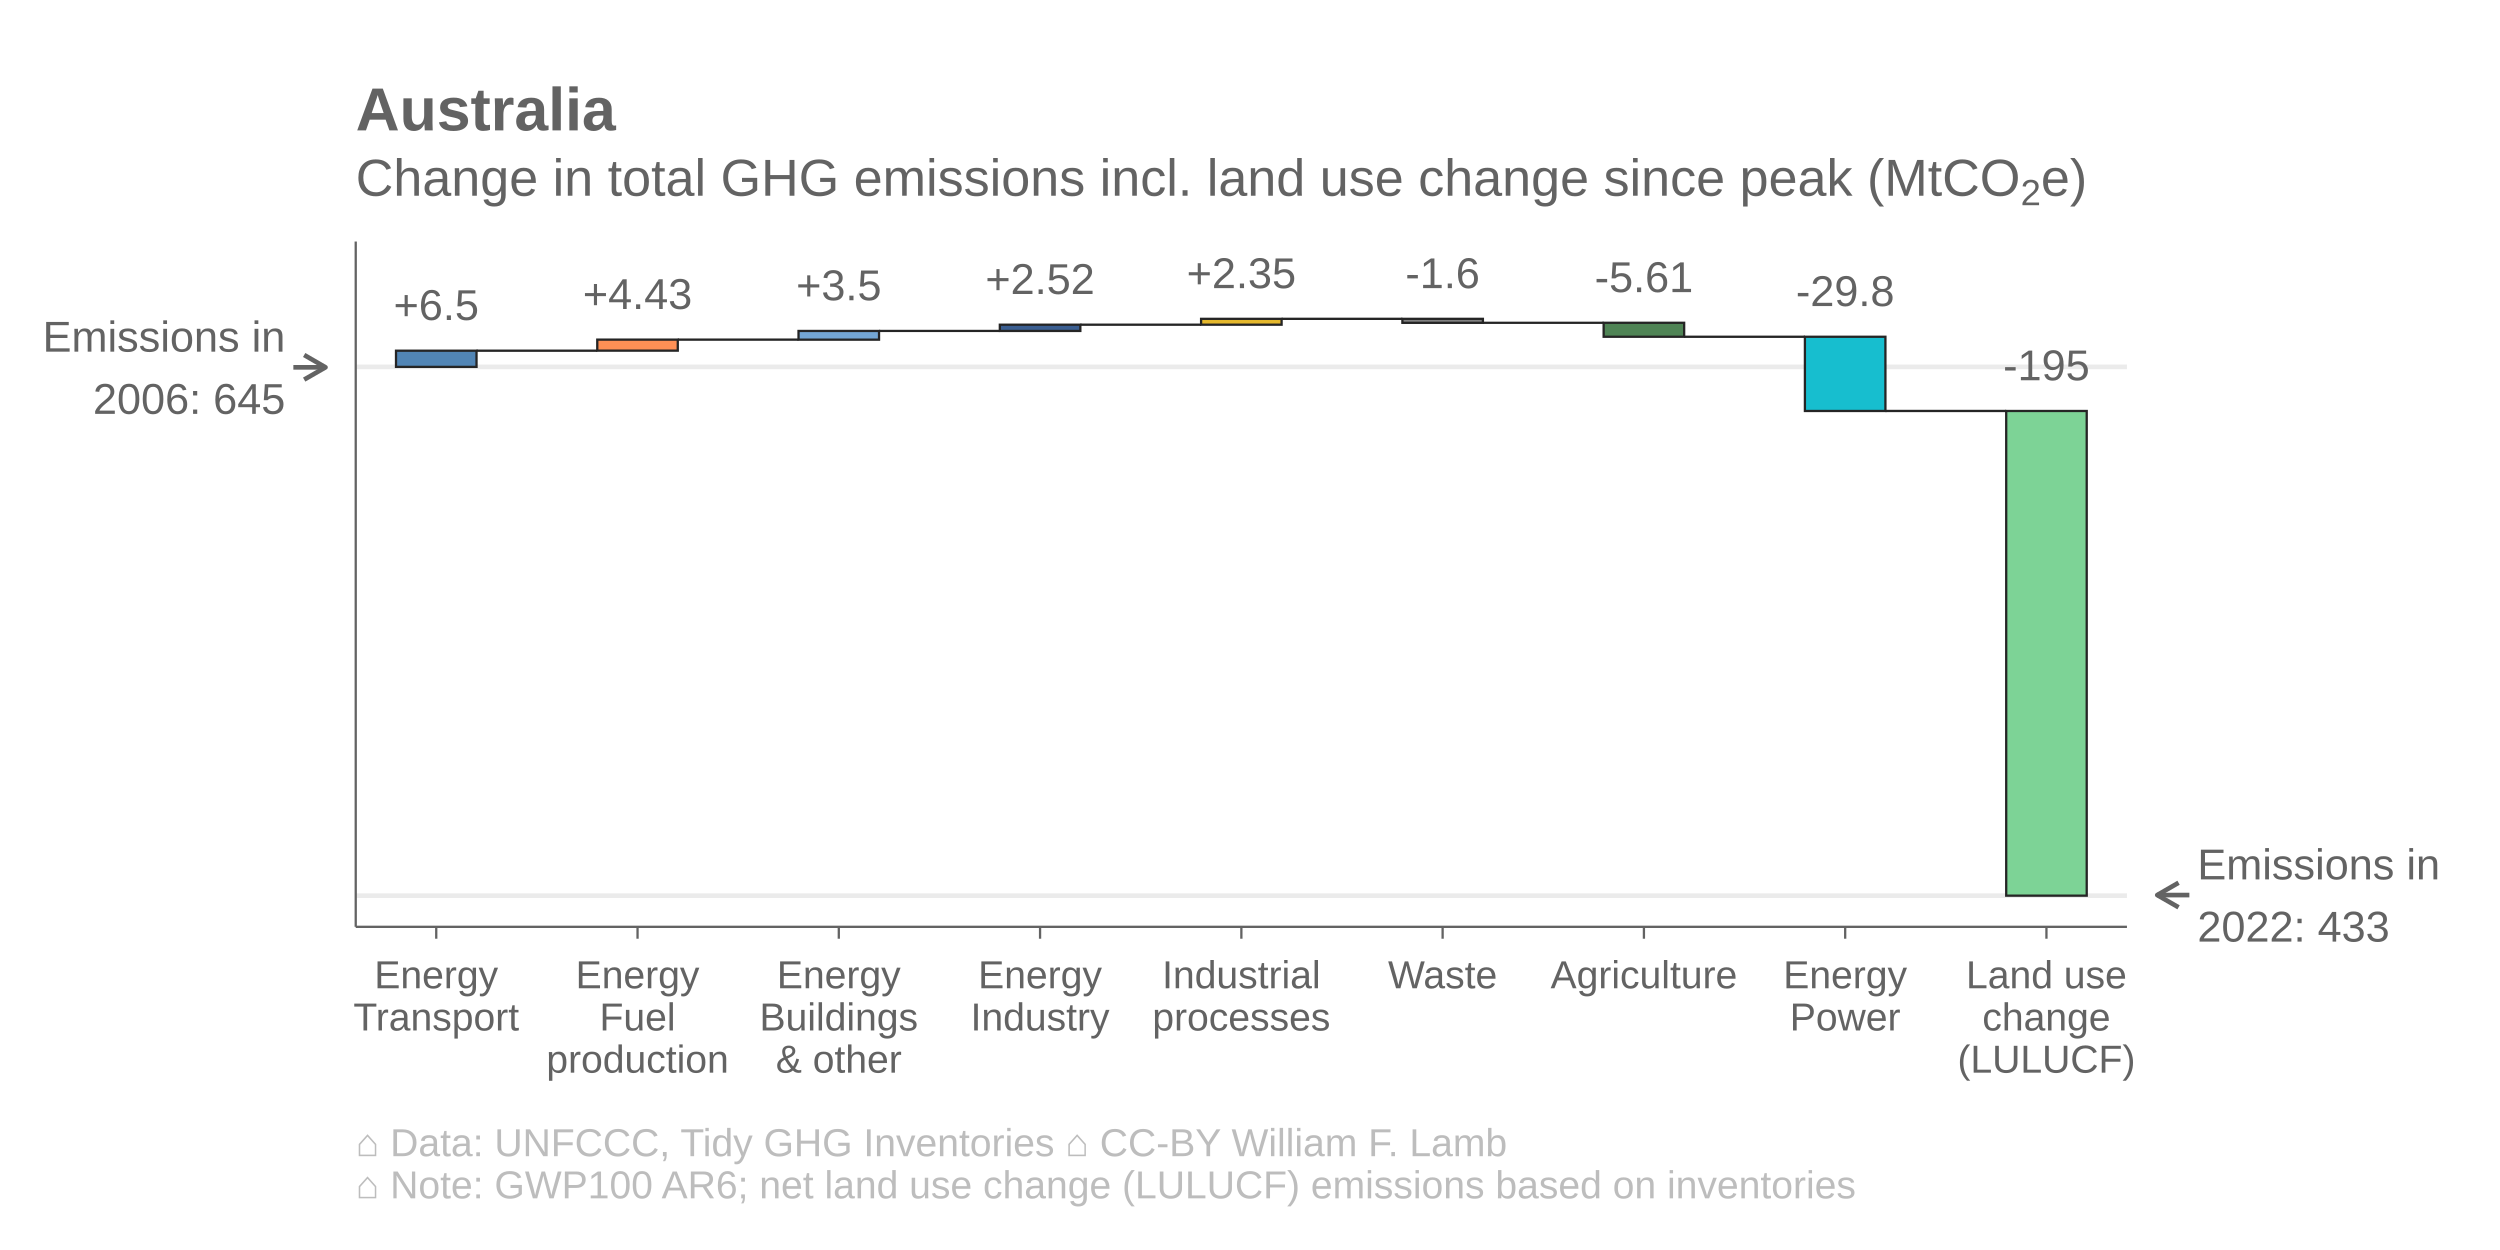
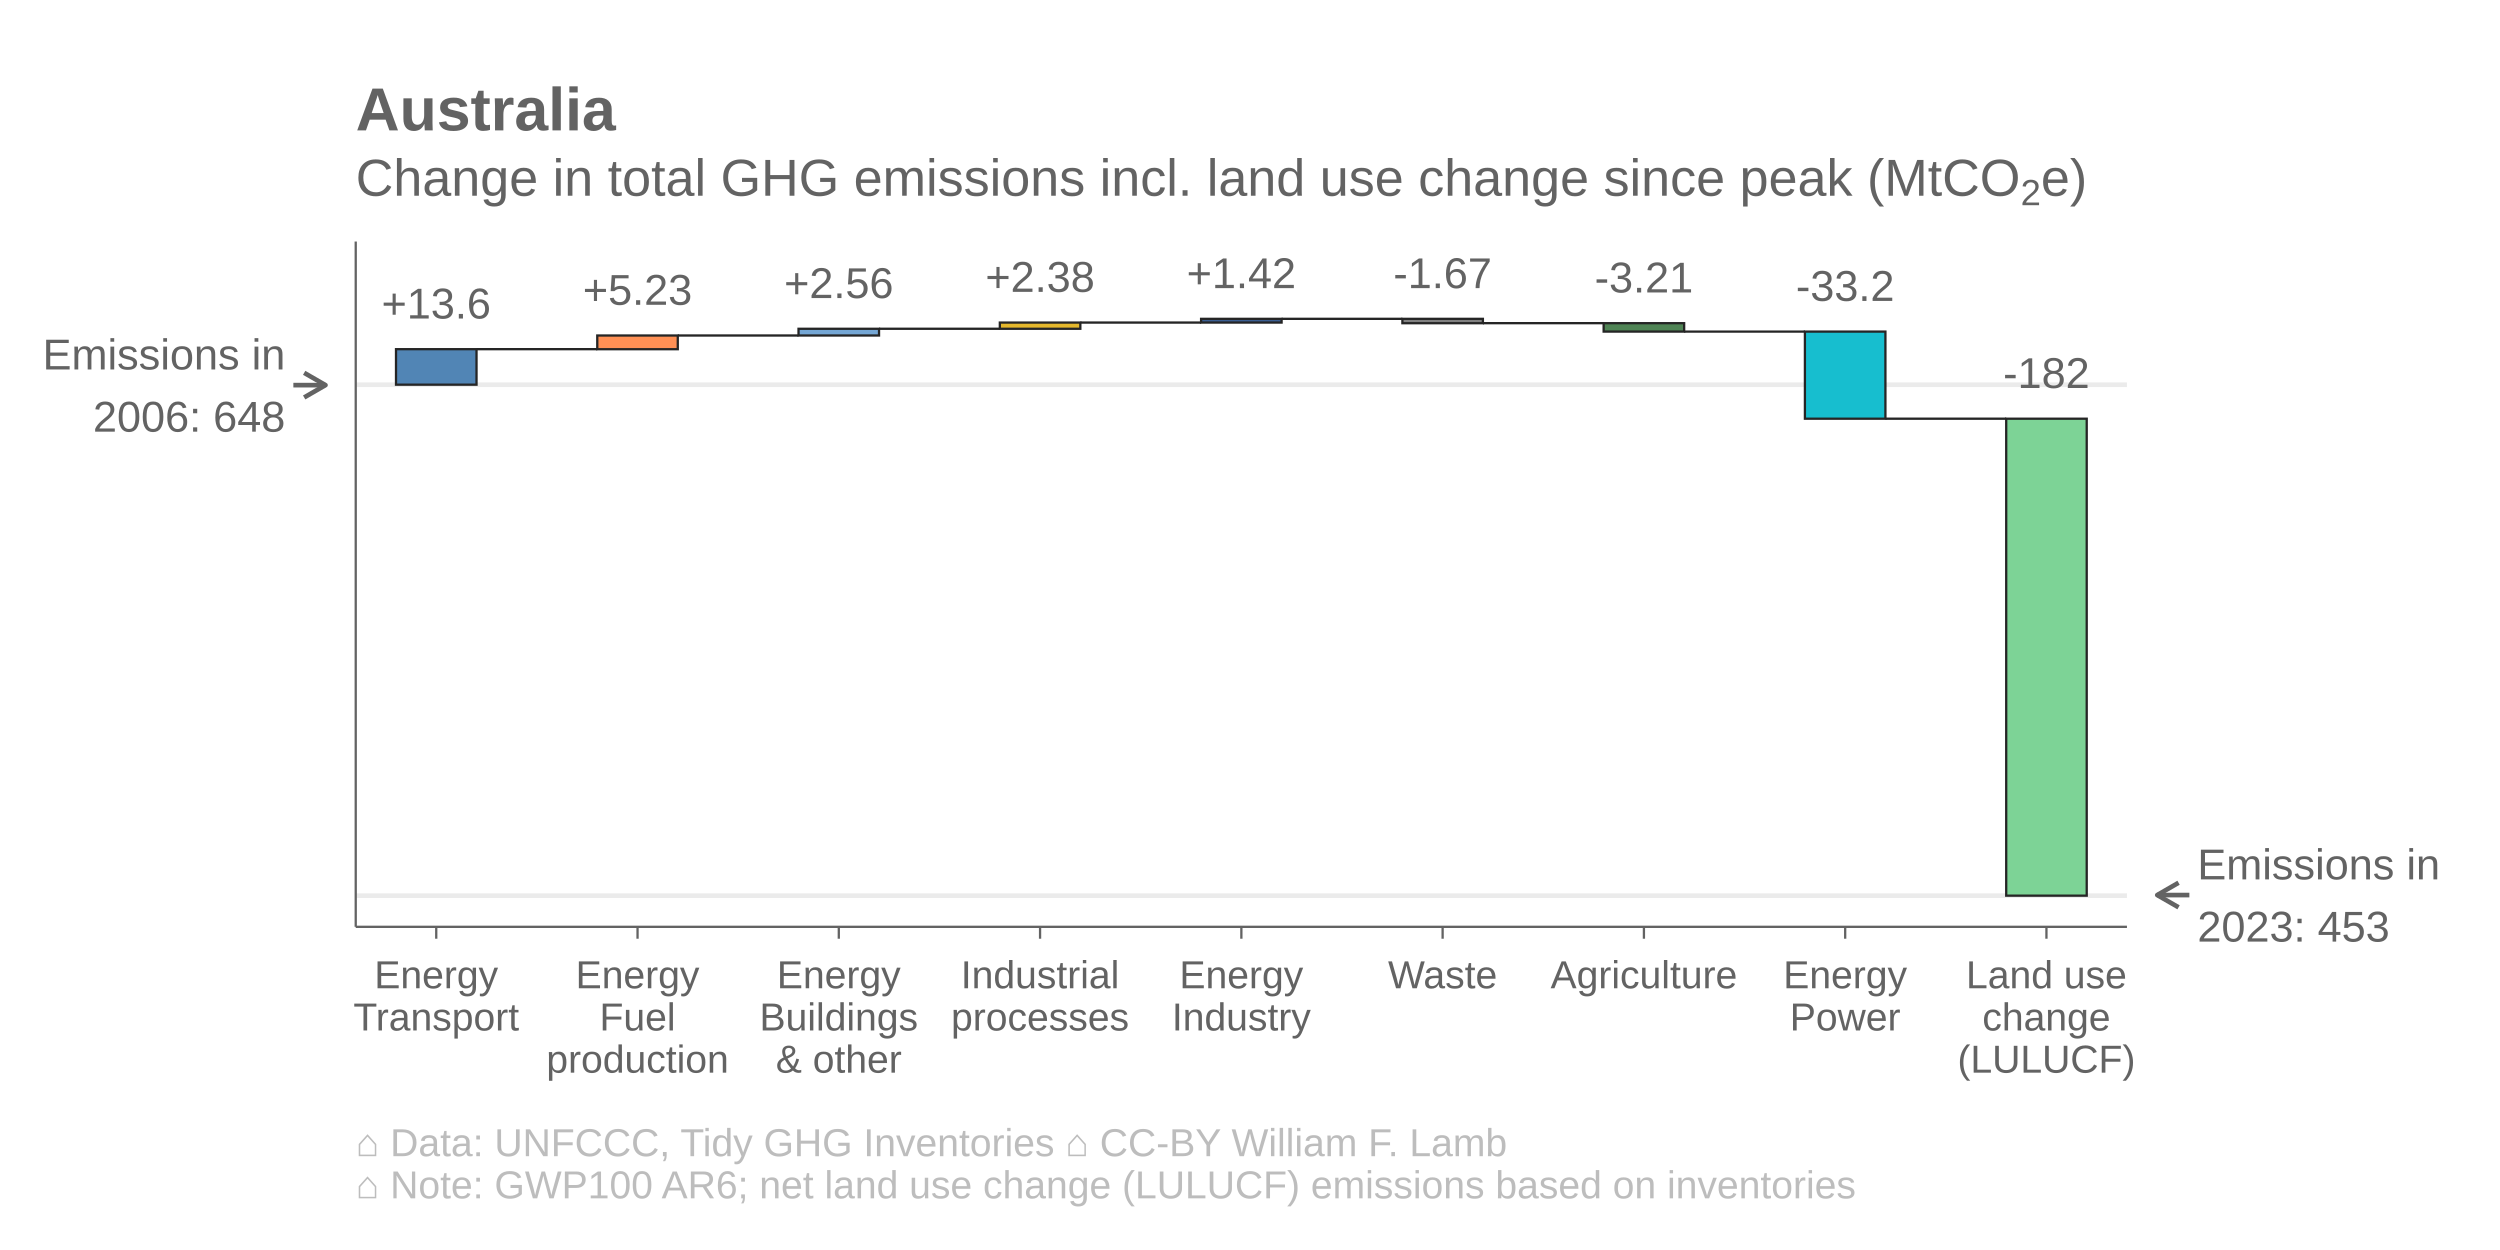
<svg xmlns="http://www.w3.org/2000/svg" class="svglite" width="576.00pt" height="288.00pt" viewBox="0 0 576.00 288.00">
  <defs>
    <style type="text/css">
    .svglite line, .svglite polyline, .svglite polygon, .svglite path, .svglite rect, .svglite circle {
      fill: none;
      stroke: #000000;
      stroke-linecap: round;
      stroke-linejoin: round;
      stroke-miterlimit: 10.00;
    }
    .svglite text {
      white-space: pre;
    }
  </style>
  </defs>
  <rect width="100%" height="100%" style="stroke: none; fill: #FFFFFF;" />
  <defs>
    <clipPath id="cpMC4wMHw1NzYuMDB8MC4wMHwyODguMDA=">
      <rect x="0.00" y="0.00" width="576.00" height="288.00" />
    </clipPath>
  </defs>
  <g clip-path="url(#cpMC4wMHw1NzYuMDB8MC4wMHwyODguMDA=)">
    <rect x="0" y="0.00" width="576.00" height="288.00" style="stroke-width: 1.07; stroke: #FFFFFF; fill: #FFFFFF;" />
  </g>
  <defs>
    <clipPath id="cpLTEuMjV8NS40OHw1LjQ4fDI4Mi41Mg==">
      <rect x="-1.25" y="5.48" width="6.73" height="277.04" />
    </clipPath>
  </defs>
  <g clip-path="url(#cpLTEuMjV8NS40OHw1LjQ4fDI4Mi41Mg==)">
    <rect x="-1.25" y="5.48" width="6.73" height="277.04" style="stroke-width: 1.07; stroke: #FFFFFF; fill: #FFFFFF;" />
  </g>
  <g clip-path="url(#cpMC4wMHw1NzYuMDB8MC4wMHwyODguMDA=)">
</g>
  <defs>
    <clipPath id="cpNzMuNzR8ODAuNDd8NS40OHwyODIuNTI=">
      <rect x="73.74" y="5.48" width="6.73" height="277.04" />
    </clipPath>
  </defs>
  <g clip-path="url(#cpNzMuNzR8ODAuNDd8NS40OHwyODIuNTI=)">
    <rect x="73.74" y="5.48" width="6.73" height="277.04" style="stroke-width: 1.07; stroke: #FFFFFF; fill: #FFFFFF;" />
  </g>
  <g clip-path="url(#cpMC4wMHw1NzYuMDB8MC4wMHwyODguMDA=)">
</g>
  <defs>
    <clipPath id="cpNDg4LjgxfDQ5NS41M3w1LjQ4fDI4Mi41Mg==">
      <rect x="488.81" y="5.48" width="6.73" height="277.04" />
    </clipPath>
  </defs>
  <g clip-path="url(#cpNDg4LjgxfDQ5NS41M3w1LjQ4fDI4Mi41Mg==)">
    <rect x="488.81" y="5.48" width="6.73" height="277.04" style="stroke-width: 1.07; stroke: #FFFFFF; fill: #FFFFFF;" />
  </g>
  <g clip-path="url(#cpMC4wMHw1NzYuMDB8MC4wMHwyODguMDA=)">
</g>
  <defs>
    <clipPath id="cpMTAuOTZ8NTY1LjA0fDU1LjY1fDIxMy41NA==">
      <rect x="10.96" y="55.65" width="554.08" height="157.89" />
    </clipPath>
  </defs>
  <g clip-path="url(#cpMTAuOTZ8NTY1LjA0fDU1LjY1fDIxMy41NA==)">
</g>
  <g clip-path="url(#cpMC4wMHw1NzYuMDB8MC4wMHwyODguMDA=)">
</g>
  <defs>
    <clipPath id="cpLTYuNzN8MTAuOTZ8NTUuNjV8MjEzLjU0">
      <rect x="-6.73" y="55.65" width="17.68" height="157.89" />
    </clipPath>
  </defs>
  <g clip-path="url(#cpLTYuNzN8MTAuOTZ8NTUuNjV8MjEzLjU0)">
</g>
  <g clip-path="url(#cpMC4wMHw1NzYuMDB8MC4wMHwyODguMDA=)">
</g>
  <defs>
    <clipPath id="cpMC4wMHw4MC40N3w1LjQ4fDI4Mi41Mg==">
      <rect x="0.00" y="5.48" width="80.47" height="277.04" />
    </clipPath>
  </defs>
  <g clip-path="url(#cpMC4wMHw4MC40N3w1LjQ4fDI4Mi41Mg==)">
    <rect x="-1.25" y="5.48" width="81.71" height="277.04" style="stroke-width: 1.07; stroke: #FFFFFF; fill: #FFFFFF;" />
  </g>
  <g clip-path="url(#cpMC4wMHw1NzYuMDB8MC4wMHwyODguMDA=)">
</g>
  <defs>
    <clipPath id="cpNzMuNzR8NDk1LjUzfDUuNDh8MjgyLjUy">
      <rect x="73.74" y="5.48" width="421.79" height="277.04" />
    </clipPath>
  </defs>
  <g clip-path="url(#cpNzMuNzR8NDk1LjUzfDUuNDh8MjgyLjUy)">
    <rect x="73.74" y="5.48" width="421.79" height="277.04" style="stroke-width: 1.07; stroke: #FFFFFF; fill: #FFFFFF;" />
  </g>
  <g clip-path="url(#cpMC4wMHw1NzYuMDB8MC4wMHwyODguMDA=)">
</g>
  <defs>
    <clipPath id="cpNDg4LjgxfDU3MC41Mnw1LjQ4fDI4Mi41Mg==">
      <rect x="488.81" y="5.48" width="81.71" height="277.04" />
    </clipPath>
  </defs>
  <g clip-path="url(#cpNDg4LjgxfDU3MC41Mnw1LjQ4fDI4Mi41Mg==)">
    <rect x="488.81" y="5.48" width="81.71" height="277.04" style="stroke-width: 1.07; stroke: #FFFFFF; fill: #FFFFFF;" />
  </g>
  <g clip-path="url(#cpMC4wMHw1NzYuMDB8MC4wMHwyODguMDA=)">
-     <text x="65.73" y="81.02" text-anchor="end" style="font-size: 9.96px;fill: #636363; font-family: &quot;Arial&quot;;" textLength="55.86px" lengthAdjust="spacingAndGlyphs">Emissions in</text>
-     <text x="65.73" y="95.36" text-anchor="end" style="font-size: 9.96px;fill: #636363; font-family: &quot;Arial&quot;;" textLength="44.29px" lengthAdjust="spacingAndGlyphs">2006: 645</text>
-     <line x1="67.59" y1="84.63" x2="74.99" y2="84.63" style="stroke-width: 1.07; stroke: #636363; stroke-linecap: butt;" />
-     <polyline points="70.08,87.46 74.99,84.63 70.08,81.79 " style="stroke-width: 1.07; stroke: #636363; stroke-linecap: butt;" />
+     <text x="65.73" y="85.12" text-anchor="end" style="font-size: 9.96px;fill: #636363; font-family: &quot;Arial&quot;;" textLength="55.86px" lengthAdjust="spacingAndGlyphs">Emissions in</text>
+     <text x="65.73" y="99.46" text-anchor="end" style="font-size: 9.96px;fill: #636363; font-family: &quot;Arial&quot;;" textLength="44.29px" lengthAdjust="spacingAndGlyphs">2006: 648</text>
+     <line x1="67.59" y1="88.73" x2="74.99" y2="88.73" style="stroke-width: 1.07; stroke: #636363; stroke-linecap: butt;" />
+     <polyline points="70.08,91.57 74.99,88.73 70.08,85.90 " style="stroke-width: 1.07; stroke: #636363; stroke-linecap: butt;" />
  </g>
  <defs>
    <clipPath id="cpNjguMjZ8ODUuOTV8NTUuNjV8MjEzLjU0">
      <rect x="68.26" y="55.65" width="17.68" height="157.89" />
    </clipPath>
  </defs>
  <g clip-path="url(#cpNjguMjZ8ODUuOTV8NTUuNjV8MjEzLjU0)">
</g>
  <g clip-path="url(#cpMC4wMHw1NzYuMDB8MC4wMHwyODguMDA=)">
-     <polyline points="81.96,84.53 490.05,84.53 " style="stroke-width: 1.07; stroke: #EBEBEB; stroke-linecap: butt;" />
+     <polyline points="81.96,88.64 490.05,88.64 " style="stroke-width: 1.07; stroke: #EBEBEB; stroke-linecap: butt;" />
    <polyline points="81.96,206.36 490.05,206.36 " style="stroke-width: 1.07; stroke: #EBEBEB; stroke-linecap: butt;" />
-     <rect x="91.24" y="80.80" width="18.55" height="3.73" style="stroke-width: 0.53; stroke: #252525; stroke-linecap: butt; stroke-linejoin: miter; fill: #5185B5;" />
-     <rect x="137.61" y="78.25" width="18.55" height="2.54" style="stroke-width: 0.53; stroke: #252525; stroke-linecap: butt; stroke-linejoin: miter; fill: #FF9055;" />
-     <rect x="183.98" y="76.25" width="18.55" height="2.01" style="stroke-width: 0.53; stroke: #252525; stroke-linecap: butt; stroke-linejoin: miter; fill: #74A6D4;" />
-     <rect x="230.36" y="74.81" width="18.55" height="1.44" style="stroke-width: 0.53; stroke: #252525; stroke-linecap: butt; stroke-linejoin: miter; fill: #3A5E91;" />
-     <rect x="276.73" y="73.46" width="18.55" height="1.35" style="stroke-width: 0.53; stroke: #252525; stroke-linecap: butt; stroke-linejoin: miter; fill: #E5B82C;" />
-     <rect x="323.11" y="73.46" width="18.55" height="0.92" style="stroke-width: 0.53; stroke: #252525; stroke-linecap: butt; stroke-linejoin: miter; fill: #818181;" />
-     <rect x="369.48" y="74.37" width="18.55" height="3.22" style="stroke-width: 0.53; stroke: #252525; stroke-linecap: butt; stroke-linejoin: miter; fill: #4F8455;" />
-     <rect x="415.85" y="77.59" width="18.55" height="17.10" style="stroke-width: 0.53; stroke: #252525; stroke-linecap: butt; stroke-linejoin: miter; fill: #17BECF;" />
-     <rect x="462.23" y="94.69" width="18.55" height="111.67" style="stroke-width: 0.53; stroke: #252525; stroke-linecap: butt; stroke-linejoin: miter; fill: #7DD396;" />
-     <line x1="109.79" y1="80.80" x2="137.61" y2="80.80" style="stroke-width: 0.53; stroke: #252525; stroke-linecap: butt;" />
-     <line x1="156.16" y1="78.25" x2="183.98" y2="78.25" style="stroke-width: 0.53; stroke: #252525; stroke-linecap: butt;" />
-     <line x1="202.53" y1="76.25" x2="230.36" y2="76.25" style="stroke-width: 0.53; stroke: #252525; stroke-linecap: butt;" />
-     <line x1="248.91" y1="74.81" x2="276.73" y2="74.81" style="stroke-width: 0.53; stroke: #252525; stroke-linecap: butt;" />
+     <rect x="91.24" y="80.45" width="18.55" height="8.18" style="stroke-width: 0.53; stroke: #252525; stroke-linecap: butt; stroke-linejoin: miter; fill: #5185B5;" />
+     <rect x="137.61" y="77.30" width="18.55" height="3.16" style="stroke-width: 0.53; stroke: #252525; stroke-linecap: butt; stroke-linejoin: miter; fill: #FF9055;" />
+     <rect x="183.98" y="75.75" width="18.55" height="1.55" style="stroke-width: 0.53; stroke: #252525; stroke-linecap: butt; stroke-linejoin: miter; fill: #74A6D4;" />
+     <rect x="230.36" y="74.32" width="18.55" height="1.43" style="stroke-width: 0.53; stroke: #252525; stroke-linecap: butt; stroke-linejoin: miter; fill: #E5B82C;" />
+     <rect x="276.73" y="73.46" width="18.55" height="0.86" style="stroke-width: 0.53; stroke: #252525; stroke-linecap: butt; stroke-linejoin: miter; fill: #3A5E91;" />
+     <rect x="323.11" y="73.46" width="18.55" height="1.01" style="stroke-width: 0.53; stroke: #252525; stroke-linecap: butt; stroke-linejoin: miter; fill: #818181;" />
+     <rect x="369.48" y="74.46" width="18.55" height="1.94" style="stroke-width: 0.53; stroke: #252525; stroke-linecap: butt; stroke-linejoin: miter; fill: #4F8455;" />
+     <rect x="415.85" y="76.40" width="18.55" height="20.07" style="stroke-width: 0.53; stroke: #252525; stroke-linecap: butt; stroke-linejoin: miter; fill: #17BECF;" />
+     <rect x="462.23" y="96.47" width="18.55" height="109.89" style="stroke-width: 0.53; stroke: #252525; stroke-linecap: butt; stroke-linejoin: miter; fill: #7DD396;" />
+     <line x1="109.79" y1="80.45" x2="137.61" y2="80.45" style="stroke-width: 0.53; stroke: #252525; stroke-linecap: butt;" />
+     <line x1="156.16" y1="77.30" x2="183.98" y2="77.30" style="stroke-width: 0.53; stroke: #252525; stroke-linecap: butt;" />
+     <line x1="202.53" y1="75.75" x2="230.36" y2="75.75" style="stroke-width: 0.53; stroke: #252525; stroke-linecap: butt;" />
+     <line x1="248.91" y1="74.32" x2="276.73" y2="74.32" style="stroke-width: 0.53; stroke: #252525; stroke-linecap: butt;" />
    <line x1="295.28" y1="73.46" x2="323.11" y2="73.46" style="stroke-width: 0.53; stroke: #252525; stroke-linecap: butt;" />
-     <line x1="341.66" y1="74.37" x2="369.48" y2="74.37" style="stroke-width: 0.53; stroke: #252525; stroke-linecap: butt;" />
-     <line x1="388.03" y1="77.59" x2="415.85" y2="77.59" style="stroke-width: 0.53; stroke: #252525; stroke-linecap: butt;" />
-     <line x1="434.40" y1="94.69" x2="462.23" y2="94.69" style="stroke-width: 0.53; stroke: #252525; stroke-linecap: butt;" />
-     <text x="100.51" y="73.73" text-anchor="middle" style="font-size: 9.96px;fill: #636363; font-family: &quot;Arial&quot;;" textLength="19.65px" lengthAdjust="spacingAndGlyphs">+6.5</text>
-     <text x="146.89" y="71.19" text-anchor="middle" style="font-size: 9.96px;fill: #636363; font-family: &quot;Arial&quot;;" textLength="25.19px" lengthAdjust="spacingAndGlyphs">+4.43</text>
-     <text x="193.26" y="69.18" text-anchor="middle" style="font-size: 9.96px;fill: #636363; font-family: &quot;Arial&quot;;" textLength="19.65px" lengthAdjust="spacingAndGlyphs">+3.5</text>
-     <text x="239.63" y="67.74" text-anchor="middle" style="font-size: 9.96px;fill: #636363; font-family: &quot;Arial&quot;;" textLength="25.19px" lengthAdjust="spacingAndGlyphs">+2.52</text>
-     <text x="286.01" y="66.39" text-anchor="middle" style="font-size: 9.96px;fill: #636363; font-family: &quot;Arial&quot;;" textLength="25.19px" lengthAdjust="spacingAndGlyphs">+2.35</text>
-     <text x="332.38" y="66.39" text-anchor="middle" style="font-size: 9.96px;fill: #636363; font-family: &quot;Arial&quot;;" textLength="17.15px" lengthAdjust="spacingAndGlyphs">-1.6</text>
-     <text x="378.76" y="67.30" text-anchor="middle" style="font-size: 9.96px;fill: #636363; font-family: &quot;Arial&quot;;" textLength="22.69px" lengthAdjust="spacingAndGlyphs">-5.61</text>
-     <text x="425.13" y="70.52" text-anchor="middle" style="font-size: 9.96px;fill: #636363; font-family: &quot;Arial&quot;;" textLength="22.69px" lengthAdjust="spacingAndGlyphs">-29.8</text>
-     <text x="471.50" y="87.62" text-anchor="middle" style="font-size: 9.96px;fill: #636363; font-family: &quot;Arial&quot;;" textLength="19.92px" lengthAdjust="spacingAndGlyphs">-195</text>
+     <line x1="341.66" y1="74.46" x2="369.48" y2="74.46" style="stroke-width: 0.53; stroke: #252525; stroke-linecap: butt;" />
+     <line x1="388.03" y1="76.40" x2="415.85" y2="76.40" style="stroke-width: 0.53; stroke: #252525; stroke-linecap: butt;" />
+     <line x1="434.40" y1="96.47" x2="462.23" y2="96.47" style="stroke-width: 0.53; stroke: #252525; stroke-linecap: butt;" />
+     <text x="100.51" y="73.39" text-anchor="middle" style="font-size: 9.96px;fill: #636363; font-family: &quot;Arial&quot;;" textLength="25.19px" lengthAdjust="spacingAndGlyphs">+13.6</text>
+     <text x="146.89" y="70.23" text-anchor="middle" style="font-size: 9.96px;fill: #636363; font-family: &quot;Arial&quot;;" textLength="25.19px" lengthAdjust="spacingAndGlyphs">+5.23</text>
+     <text x="193.26" y="68.68" text-anchor="middle" style="font-size: 9.96px;fill: #636363; font-family: &quot;Arial&quot;;" textLength="25.19px" lengthAdjust="spacingAndGlyphs">+2.56</text>
+     <text x="239.63" y="67.25" text-anchor="middle" style="font-size: 9.96px;fill: #636363; font-family: &quot;Arial&quot;;" textLength="25.19px" lengthAdjust="spacingAndGlyphs">+2.38</text>
+     <text x="286.01" y="66.39" text-anchor="middle" style="font-size: 9.96px;fill: #636363; font-family: &quot;Arial&quot;;" textLength="25.19px" lengthAdjust="spacingAndGlyphs">+1.42</text>
+     <text x="332.38" y="66.39" text-anchor="middle" style="font-size: 9.96px;fill: #636363; font-family: &quot;Arial&quot;;" textLength="22.69px" lengthAdjust="spacingAndGlyphs">-1.67</text>
+     <text x="378.76" y="67.39" text-anchor="middle" style="font-size: 9.96px;fill: #636363; font-family: &quot;Arial&quot;;" textLength="22.69px" lengthAdjust="spacingAndGlyphs">-3.21</text>
+     <text x="425.13" y="69.33" text-anchor="middle" style="font-size: 9.96px;fill: #636363; font-family: &quot;Arial&quot;;" textLength="22.69px" lengthAdjust="spacingAndGlyphs">-33.2</text>
+     <text x="471.50" y="89.40" text-anchor="middle" style="font-size: 9.96px;fill: #636363; font-family: &quot;Arial&quot;;" textLength="19.92px" lengthAdjust="spacingAndGlyphs">-182</text>
    <polyline points="81.96,213.54 81.96,55.65 " style="stroke-width: 0.53; stroke: #636363; stroke-linecap: butt;" />
    <polyline points="81.96,213.54 490.05,213.54 " style="stroke-width: 0.53; stroke: #636363; stroke-linecap: butt;" />
    <polyline points="100.51,216.28 100.51,213.54 " style="stroke-width: 0.53; stroke: #636363; stroke-linecap: butt;" />
    <polyline points="146.89,216.28 146.89,213.54 " style="stroke-width: 0.53; stroke: #636363; stroke-linecap: butt;" />
    <polyline points="193.26,216.28 193.26,213.54 " style="stroke-width: 0.53; stroke: #636363; stroke-linecap: butt;" />
    <polyline points="239.63,216.28 239.63,213.54 " style="stroke-width: 0.53; stroke: #636363; stroke-linecap: butt;" />
    <polyline points="286.01,216.28 286.01,213.54 " style="stroke-width: 0.53; stroke: #636363; stroke-linecap: butt;" />
    <polyline points="332.38,216.28 332.38,213.54 " style="stroke-width: 0.53; stroke: #636363; stroke-linecap: butt;" />
    <polyline points="378.76,216.28 378.76,213.54 " style="stroke-width: 0.53; stroke: #636363; stroke-linecap: butt;" />
    <polyline points="425.13,216.28 425.13,213.54 " style="stroke-width: 0.53; stroke: #636363; stroke-linecap: butt;" />
    <polyline points="471.50,216.28 471.50,213.54 " style="stroke-width: 0.53; stroke: #636363; stroke-linecap: butt;" />
    <text x="100.51" y="227.70" text-anchor="middle" style="font-size: 9.00px;fill: #636363; font-family: &quot;Arial&quot;;" textLength="28.51px" lengthAdjust="spacingAndGlyphs">Energy</text>
    <text x="100.51" y="237.42" text-anchor="middle" style="font-size: 9.00px;fill: #636363; font-family: &quot;Arial&quot;;" textLength="38.17px" lengthAdjust="spacingAndGlyphs">Transport</text>
    <text x="146.89" y="227.70" text-anchor="middle" style="font-size: 9.00px;fill: #636363; font-family: &quot;Arial&quot;;" textLength="28.51px" lengthAdjust="spacingAndGlyphs">Energy</text>
    <text x="146.89" y="237.42" text-anchor="middle" style="font-size: 9.00px;fill: #636363; font-family: &quot;Arial&quot;;" textLength="17.51px" lengthAdjust="spacingAndGlyphs">Fuel</text>
    <text x="146.89" y="247.14" text-anchor="middle" style="font-size: 9.00px;fill: #636363; font-family: &quot;Arial&quot;;" textLength="42.02px" lengthAdjust="spacingAndGlyphs">production</text>
    <text x="193.26" y="227.70" text-anchor="middle" style="font-size: 9.00px;fill: #636363; font-family: &quot;Arial&quot;;" textLength="28.51px" lengthAdjust="spacingAndGlyphs">Energy</text>
    <text x="193.26" y="237.42" text-anchor="middle" style="font-size: 9.00px;fill: #636363; font-family: &quot;Arial&quot;;" textLength="36.53px" lengthAdjust="spacingAndGlyphs">Buildings</text>
    <text x="193.26" y="247.14" text-anchor="middle" style="font-size: 9.00px;fill: #636363; font-family: &quot;Arial&quot;;" textLength="29.01px" lengthAdjust="spacingAndGlyphs">&amp; other</text>
-     <text x="239.63" y="227.70" text-anchor="middle" style="font-size: 9.00px;fill: #636363; font-family: &quot;Arial&quot;;" textLength="28.51px" lengthAdjust="spacingAndGlyphs">Energy</text>
-     <text x="239.63" y="237.42" text-anchor="middle" style="font-size: 9.00px;fill: #636363; font-family: &quot;Arial&quot;;" textLength="32.00px" lengthAdjust="spacingAndGlyphs">Industry</text>
-     <text x="286.01" y="227.70" text-anchor="middle" style="font-size: 9.00px;fill: #636363; font-family: &quot;Arial&quot;;" textLength="36.51px" lengthAdjust="spacingAndGlyphs">Industrial</text>
-     <text x="286.01" y="237.42" text-anchor="middle" style="font-size: 9.00px;fill: #636363; font-family: &quot;Arial&quot;;" textLength="41.01px" lengthAdjust="spacingAndGlyphs">processes</text>
+     <text x="239.63" y="227.70" text-anchor="middle" style="font-size: 9.00px;fill: #636363; font-family: &quot;Arial&quot;;" textLength="36.51px" lengthAdjust="spacingAndGlyphs">Industrial</text>
+     <text x="239.63" y="237.42" text-anchor="middle" style="font-size: 9.00px;fill: #636363; font-family: &quot;Arial&quot;;" textLength="41.01px" lengthAdjust="spacingAndGlyphs">processes</text>
+     <text x="286.01" y="227.70" text-anchor="middle" style="font-size: 9.00px;fill: #636363; font-family: &quot;Arial&quot;;" textLength="28.51px" lengthAdjust="spacingAndGlyphs">Energy</text>
+     <text x="286.01" y="237.42" text-anchor="middle" style="font-size: 9.00px;fill: #636363; font-family: &quot;Arial&quot;;" textLength="32.00px" lengthAdjust="spacingAndGlyphs">Industry</text>
    <text x="332.38" y="227.70" text-anchor="middle" style="font-size: 9.00px;fill: #636363; font-family: &quot;Arial&quot;;" textLength="25.17px" lengthAdjust="spacingAndGlyphs">Waste</text>
    <text x="378.76" y="227.70" text-anchor="middle" style="font-size: 9.00px;fill: #636363; font-family: &quot;Arial&quot;;" textLength="43.01px" lengthAdjust="spacingAndGlyphs">Agriculture</text>
    <text x="425.13" y="227.70" text-anchor="middle" style="font-size: 9.00px;fill: #636363; font-family: &quot;Arial&quot;;" textLength="28.51px" lengthAdjust="spacingAndGlyphs">Energy</text>
    <text x="425.13" y="237.42" text-anchor="middle" style="font-size: 9.00px;fill: #636363; font-family: &quot;Arial&quot;;" textLength="25.51px" lengthAdjust="spacingAndGlyphs">Power</text>
    <text x="471.50" y="227.70" text-anchor="middle" style="font-size: 9.00px;fill: #636363; font-family: &quot;Arial&quot;;" textLength="37.02px" lengthAdjust="spacingAndGlyphs">Land use</text>
    <text x="471.50" y="237.42" text-anchor="middle" style="font-size: 9.00px;fill: #636363; font-family: &quot;Arial&quot;;" textLength="29.52px" lengthAdjust="spacingAndGlyphs">change</text>
    <text x="471.50" y="247.14" text-anchor="middle" style="font-size: 9.00px;fill: #636363; font-family: &quot;Arial&quot;;" textLength="41.00px" lengthAdjust="spacingAndGlyphs">(LULUCF)</text>
    <text x="81.96" y="45.10" style="font-size: 12.00px;fill: #636363; font-family: &quot;Arial&quot;;" textLength="383.59px" lengthAdjust="spacingAndGlyphs">Change in total GHG emissions incl. land use change since peak (MtCO</text>
    <text x="465.55" y="47.28" style="font-size: 8.40px;fill: #636363; font-family: &quot;Arial&quot;;" textLength="4.67px" lengthAdjust="spacingAndGlyphs">2</text>
    <text x="470.22" y="45.10" style="font-size: 12.00px;fill: #636363; font-family: &quot;Arial&quot;;" textLength="10.67px" lengthAdjust="spacingAndGlyphs">e)</text>
    <text x="81.96" y="30.04" style="font-size: 14.00px; font-weight: bold;fill: #636363; font-family: &quot;Arial&quot;;" textLength="59.89px" lengthAdjust="spacingAndGlyphs">Australia</text>
    <text x="81.96" y="266.38" style="font-size: 9.00px;fill: #BDBDBD; font-family: &quot;Arial&quot;;" textLength="275.23px" lengthAdjust="spacingAndGlyphs">⌂ Data: UNFCCC, Tidy GHG Inventories   ⌂ CC-BY William F. Lamb  </text>
    <text x="81.96" y="276.10" style="font-size: 9.00px;fill: #BDBDBD; font-family: &quot;Arial&quot;;" textLength="345.55px" lengthAdjust="spacingAndGlyphs">⌂ Note: GWP100 AR6; net land use change (LULUCF) emissions based on inventories</text>
  </g>
  <defs>
    <clipPath id="cpNDgzLjMzfDUwMS4wMXw1NS42NXwyMTMuNTQ=">
      <rect x="483.33" y="55.65" width="17.68" height="157.89" />
    </clipPath>
  </defs>
  <g clip-path="url(#cpNDgzLjMzfDUwMS4wMXw1NS42NXwyMTMuNTQ=)">
</g>
  <g clip-path="url(#cpMC4wMHw1NzYuMDB8MC4wMHwyODguMDA=)">
    <text x="506.28" y="202.61" style="font-size: 9.96px;fill: #636363; font-family: &quot;Arial&quot;;" textLength="55.86px" lengthAdjust="spacingAndGlyphs">Emissions in</text>
-     <text x="506.28" y="216.95" style="font-size: 9.96px;fill: #636363; font-family: &quot;Arial&quot;;" textLength="44.29px" lengthAdjust="spacingAndGlyphs">2022: 433</text>
+     <text x="506.28" y="216.95" style="font-size: 9.96px;fill: #636363; font-family: &quot;Arial&quot;;" textLength="44.29px" lengthAdjust="spacingAndGlyphs">2023: 453</text>
    <line x1="504.43" y1="206.22" x2="497.03" y2="206.22" style="stroke-width: 1.07; stroke: #636363; stroke-linecap: butt;" />
    <polyline points="501.94,203.38 497.03,206.22 501.94,209.05 " style="stroke-width: 1.07; stroke: #636363; stroke-linecap: butt;" />
  </g>
</svg>
